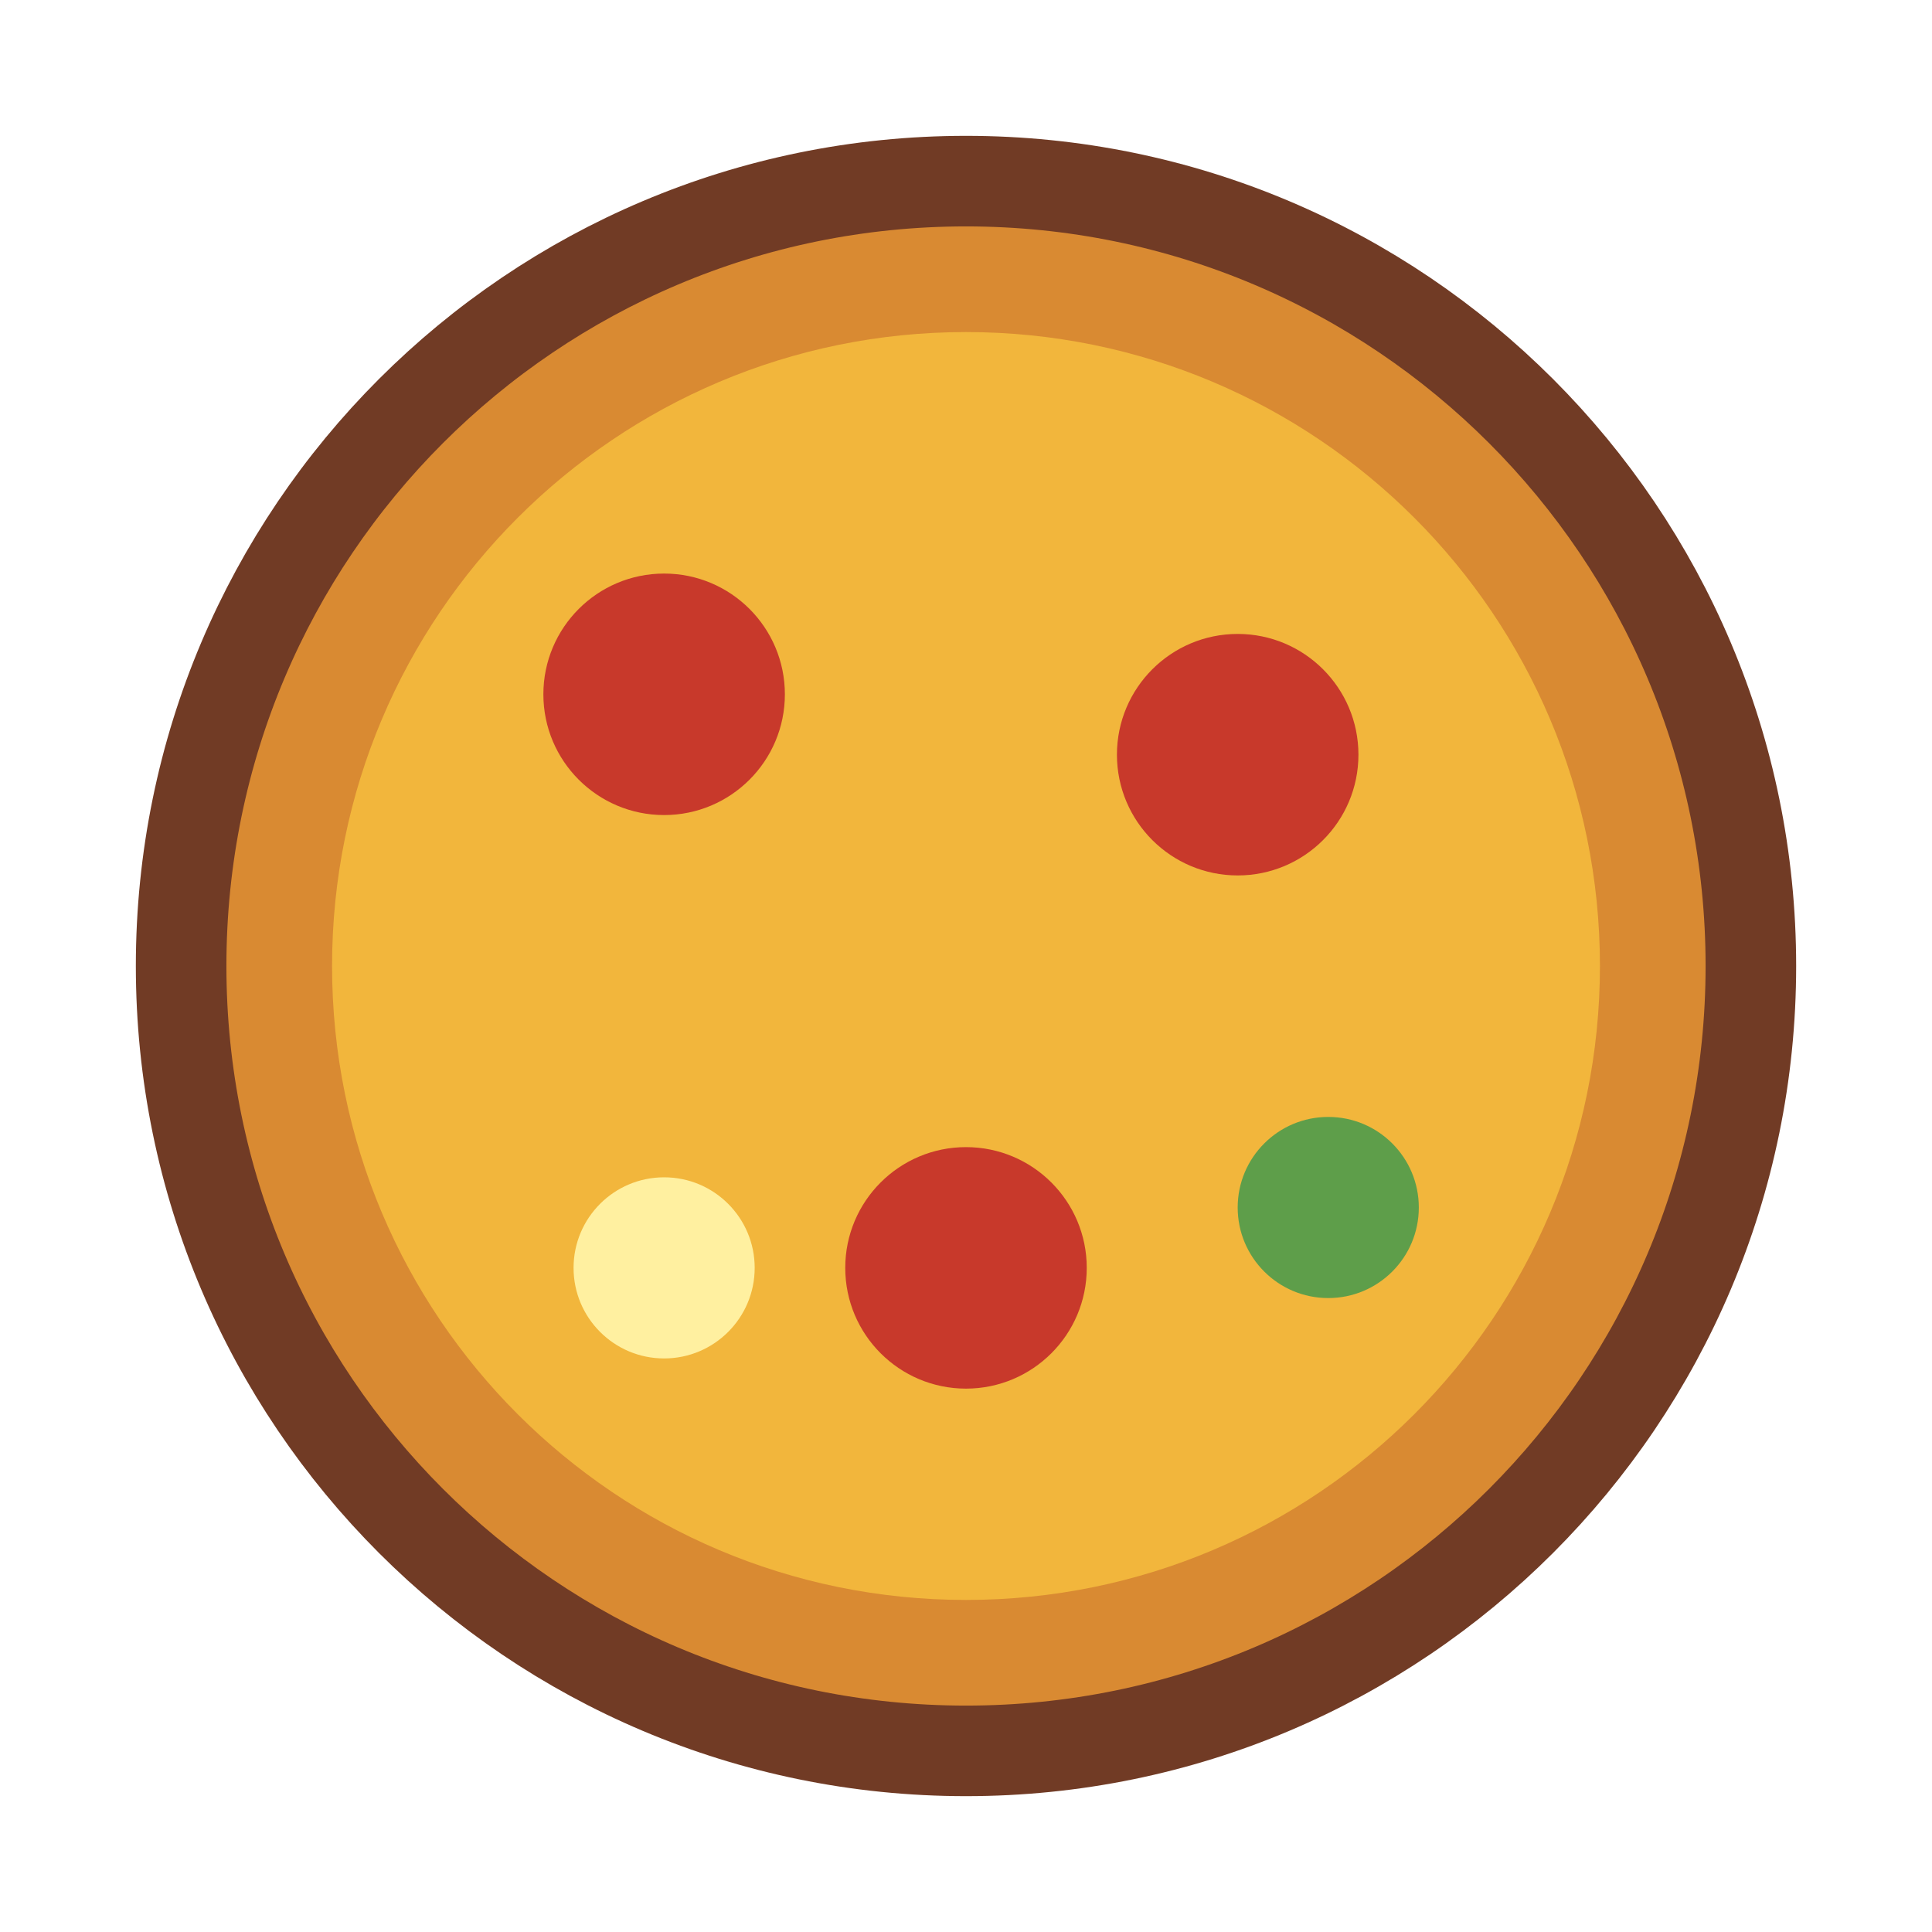
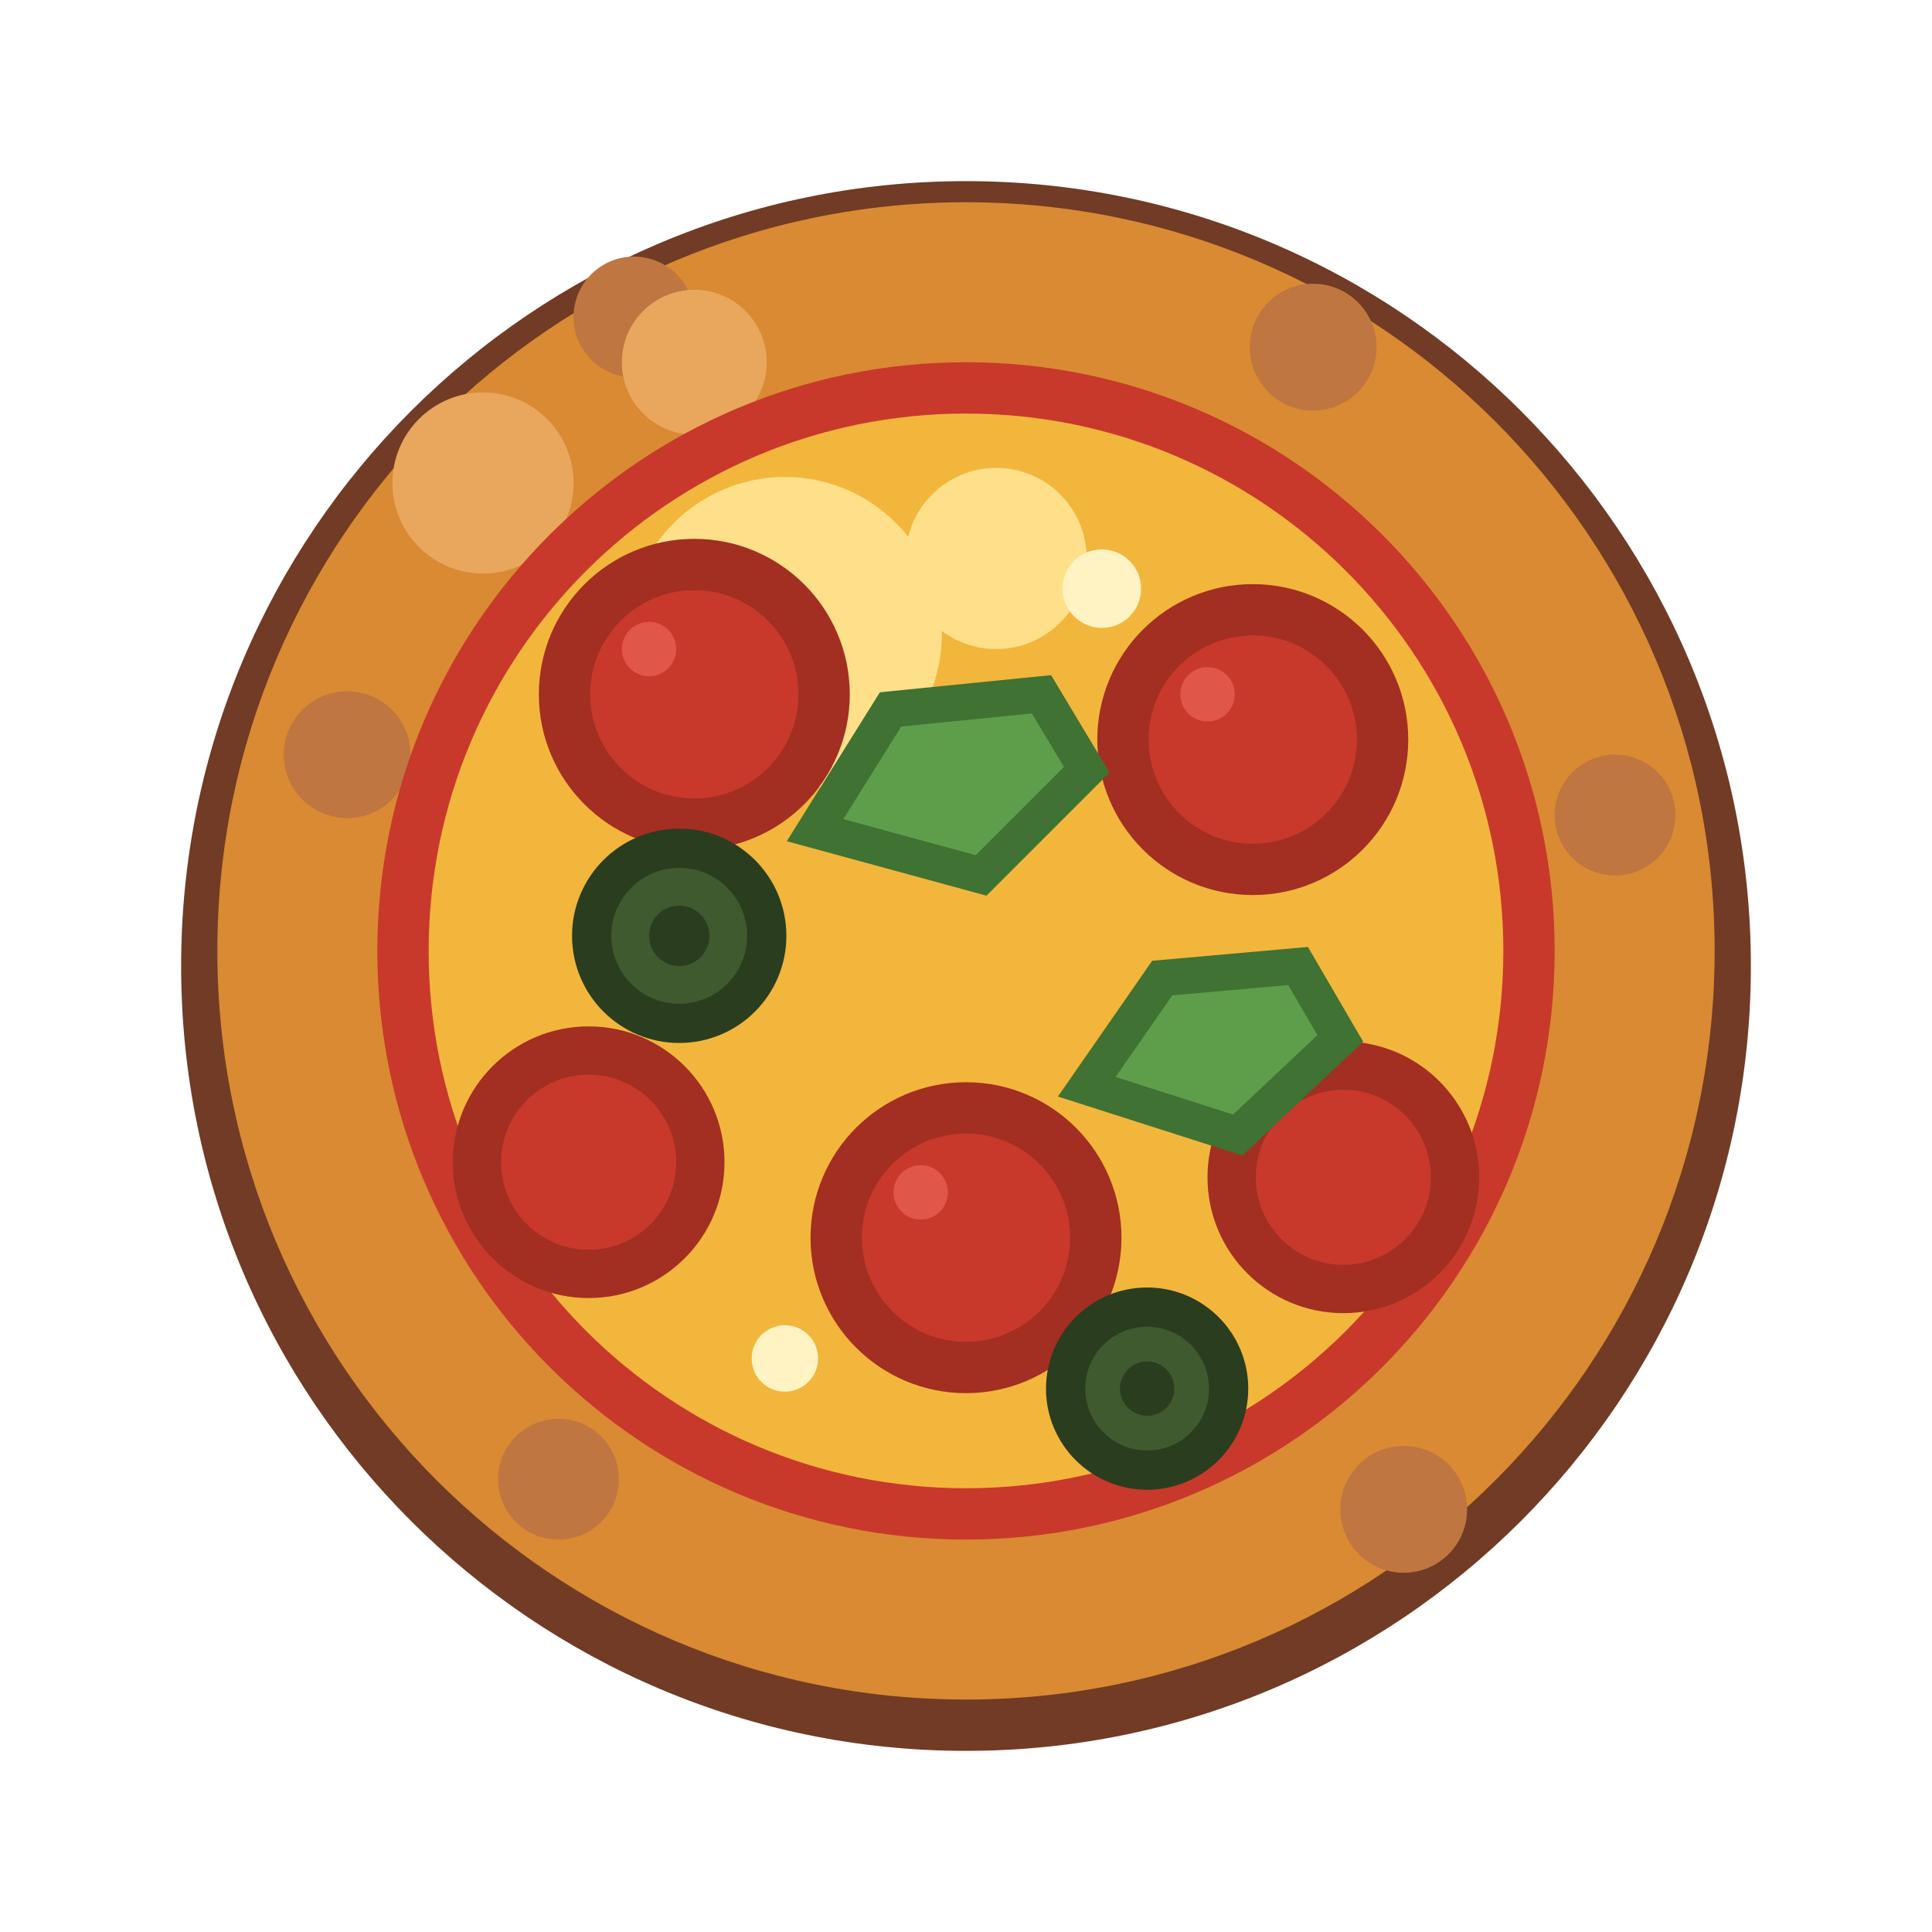
<svg viewBox="0 0 64 64">
-   <circle cx="32" cy="32" r="26" fill="#D98A32" stroke="#713B25" stroke-width="3" />
-   <circle cx="32" cy="32" r="21" fill="#F2B63C" />
-   <circle cx="22" cy="23" r="4" fill="#C8392B" />
-   <circle cx="41" cy="25" r="4" fill="#C8392B" />
-   <circle cx="32" cy="42" r="4" fill="#C8392B" />
-   <circle cx="44" cy="40" r="3" fill="#5E9E4A" />
-   <circle cx="22" cy="42" r="3" fill="#FFF0A0" />
+   <ellipse cx="32" cy="35" rx="27" ry="26" fill="#29000000" />
+   <circle cx="32" cy="32" r="26" fill="#713B25" />
+   <circle cx="32" cy="31.5" r="24.8" fill="#D98A32" />
+   <circle cx="11.5" cy="25" r="2.1" fill="#BF7640" />
+   <circle cx="21" cy="10.5" r="2" fill="#BF7640" />
+   <circle cx="43.5" cy="11.5" r="2.1" fill="#BF7640" />
+   <circle cx="53.5" cy="27" r="2" fill="#BF7640" />
+   <circle cx="46.5" cy="50" r="2.1" fill="#BF7640" />
+   <circle cx="18.5" cy="49" r="2" fill="#BF7640" />
+   <circle cx="16" cy="16" r="3" fill="#E8A75C" />
+   <circle cx="23" cy="12" r="2.4" fill="#E8A75C" />
+   <circle cx="32" cy="31.5" r="19.5" fill="#C8392B" />
+   <circle cx="32" cy="31.5" r="17.8" fill="#F2B63C" />
+   <circle cx="26" cy="21" r="5.2" fill="#FFE08A" />
+   <circle cx="33" cy="18.5" r="3" fill="#FFE08A" />
+   <circle cx="23" cy="23" r="4.3" fill="#C8392B" stroke="#A32E22" stroke-width="1.7" />
+   <circle cx="41.5" cy="24.5" r="4.3" fill="#C8392B" stroke="#A32E22" stroke-width="1.7" />
+   <circle cx="32" cy="41" r="4.3" fill="#C8392B" stroke="#A32E22" stroke-width="1.7" />
+   <circle cx="19.5" cy="38.5" r="3.7" fill="#C8392B" stroke="#A32E22" stroke-width="1.6" />
+   <circle cx="44.5" cy="39" r="3.7" fill="#C8392B" stroke="#A32E22" stroke-width="1.6" />
+   <circle cx="21.5" cy="21.5" r="0.9" fill="#E0574A" />
+   <circle cx="40" cy="23" r="0.9" fill="#E0574A" />
+   <circle cx="30.5" cy="39.5" r="0.9" fill="#E0574A" />
+   <polygon points="27,27.5 29.5,23.5 34.5,23 36,25.5 32.5,29" fill="#5E9E4A" stroke="#3F7233" stroke-width="1.2" />
+   <polygon points="36,36 38.5,32.4 43,32 44.4,34.4 41,37.6" fill="#5E9E4A" stroke="#3F7233" stroke-width="1.2" />
+   <circle cx="22.5" cy="31" r="2.9" fill="#3F5A2E" stroke="#2A3D1F" stroke-width="1.3" />
+   <circle cx="22.5" cy="31" r="1" fill="#2A3D1F" />
+   <circle cx="38" cy="46" r="2.7" fill="#3F5A2E" stroke="#2A3D1F" stroke-width="1.3" />
+   <circle cx="38" cy="46" r="0.9" fill="#2A3D1F" />
+   <circle cx="36.5" cy="19.5" r="1.3" fill="#FFF3C4" />
+   <circle cx="26" cy="45" r="1.1" fill="#FFF3C4" />
</svg>
